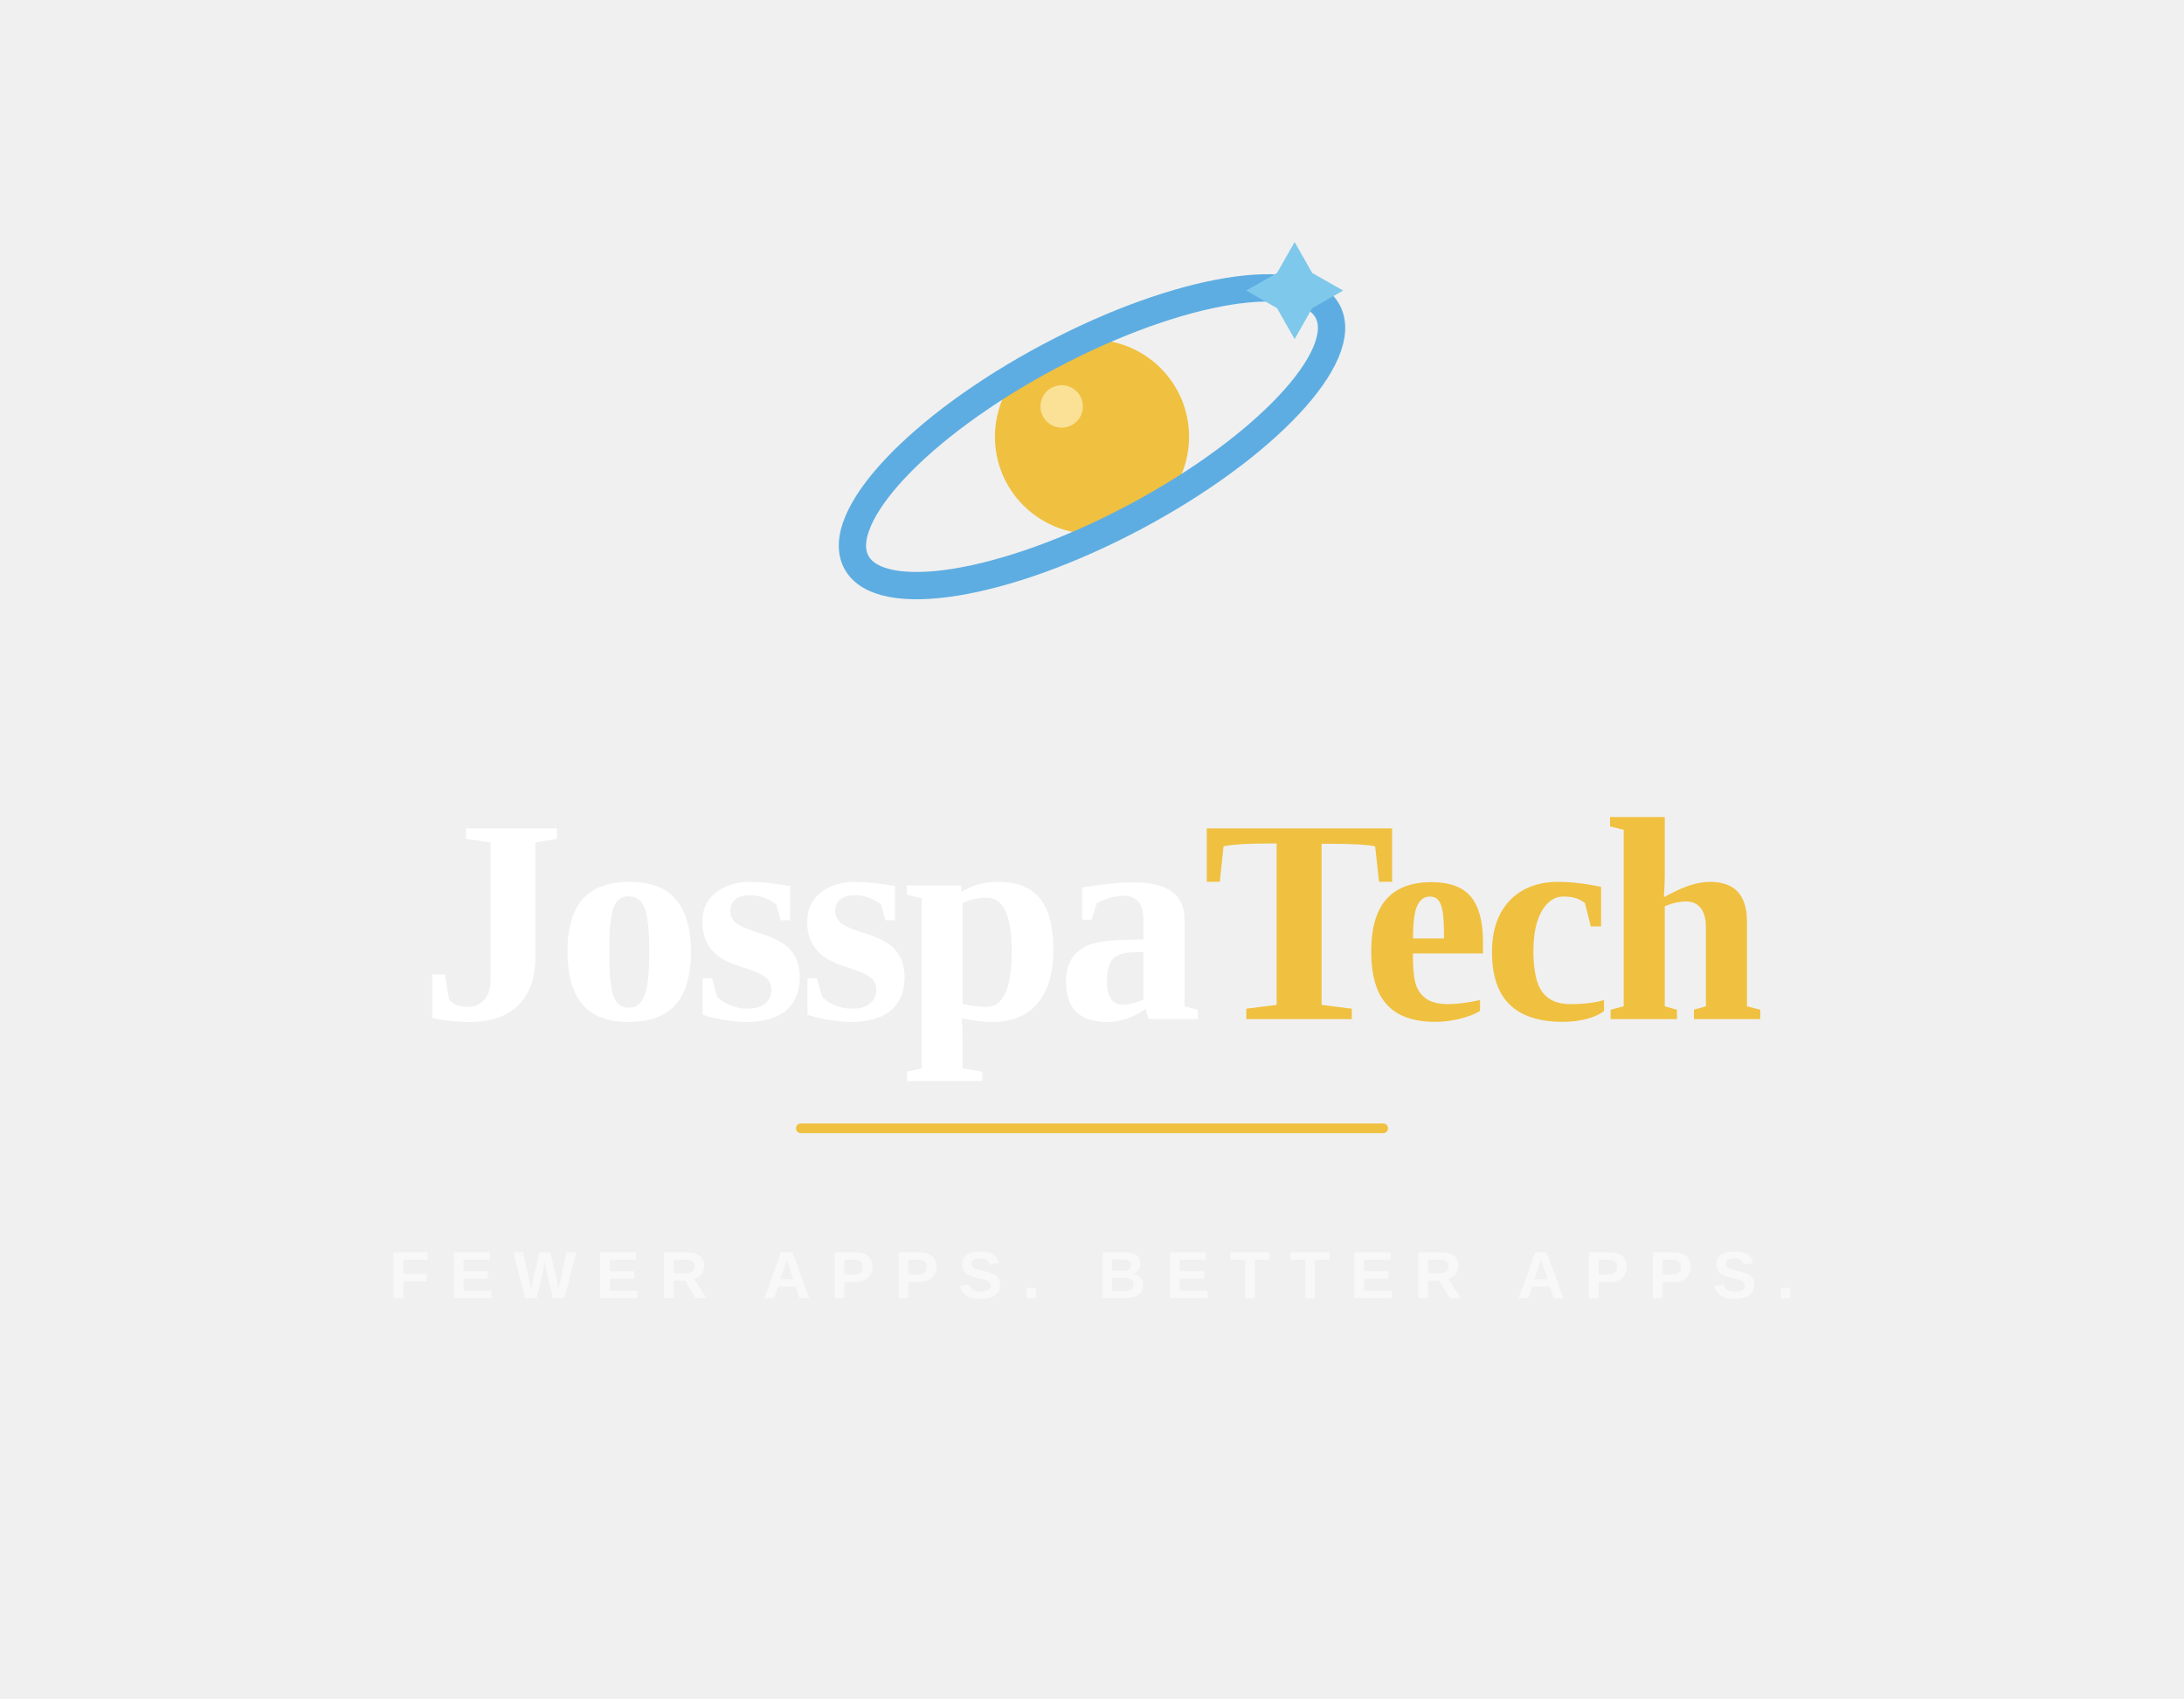
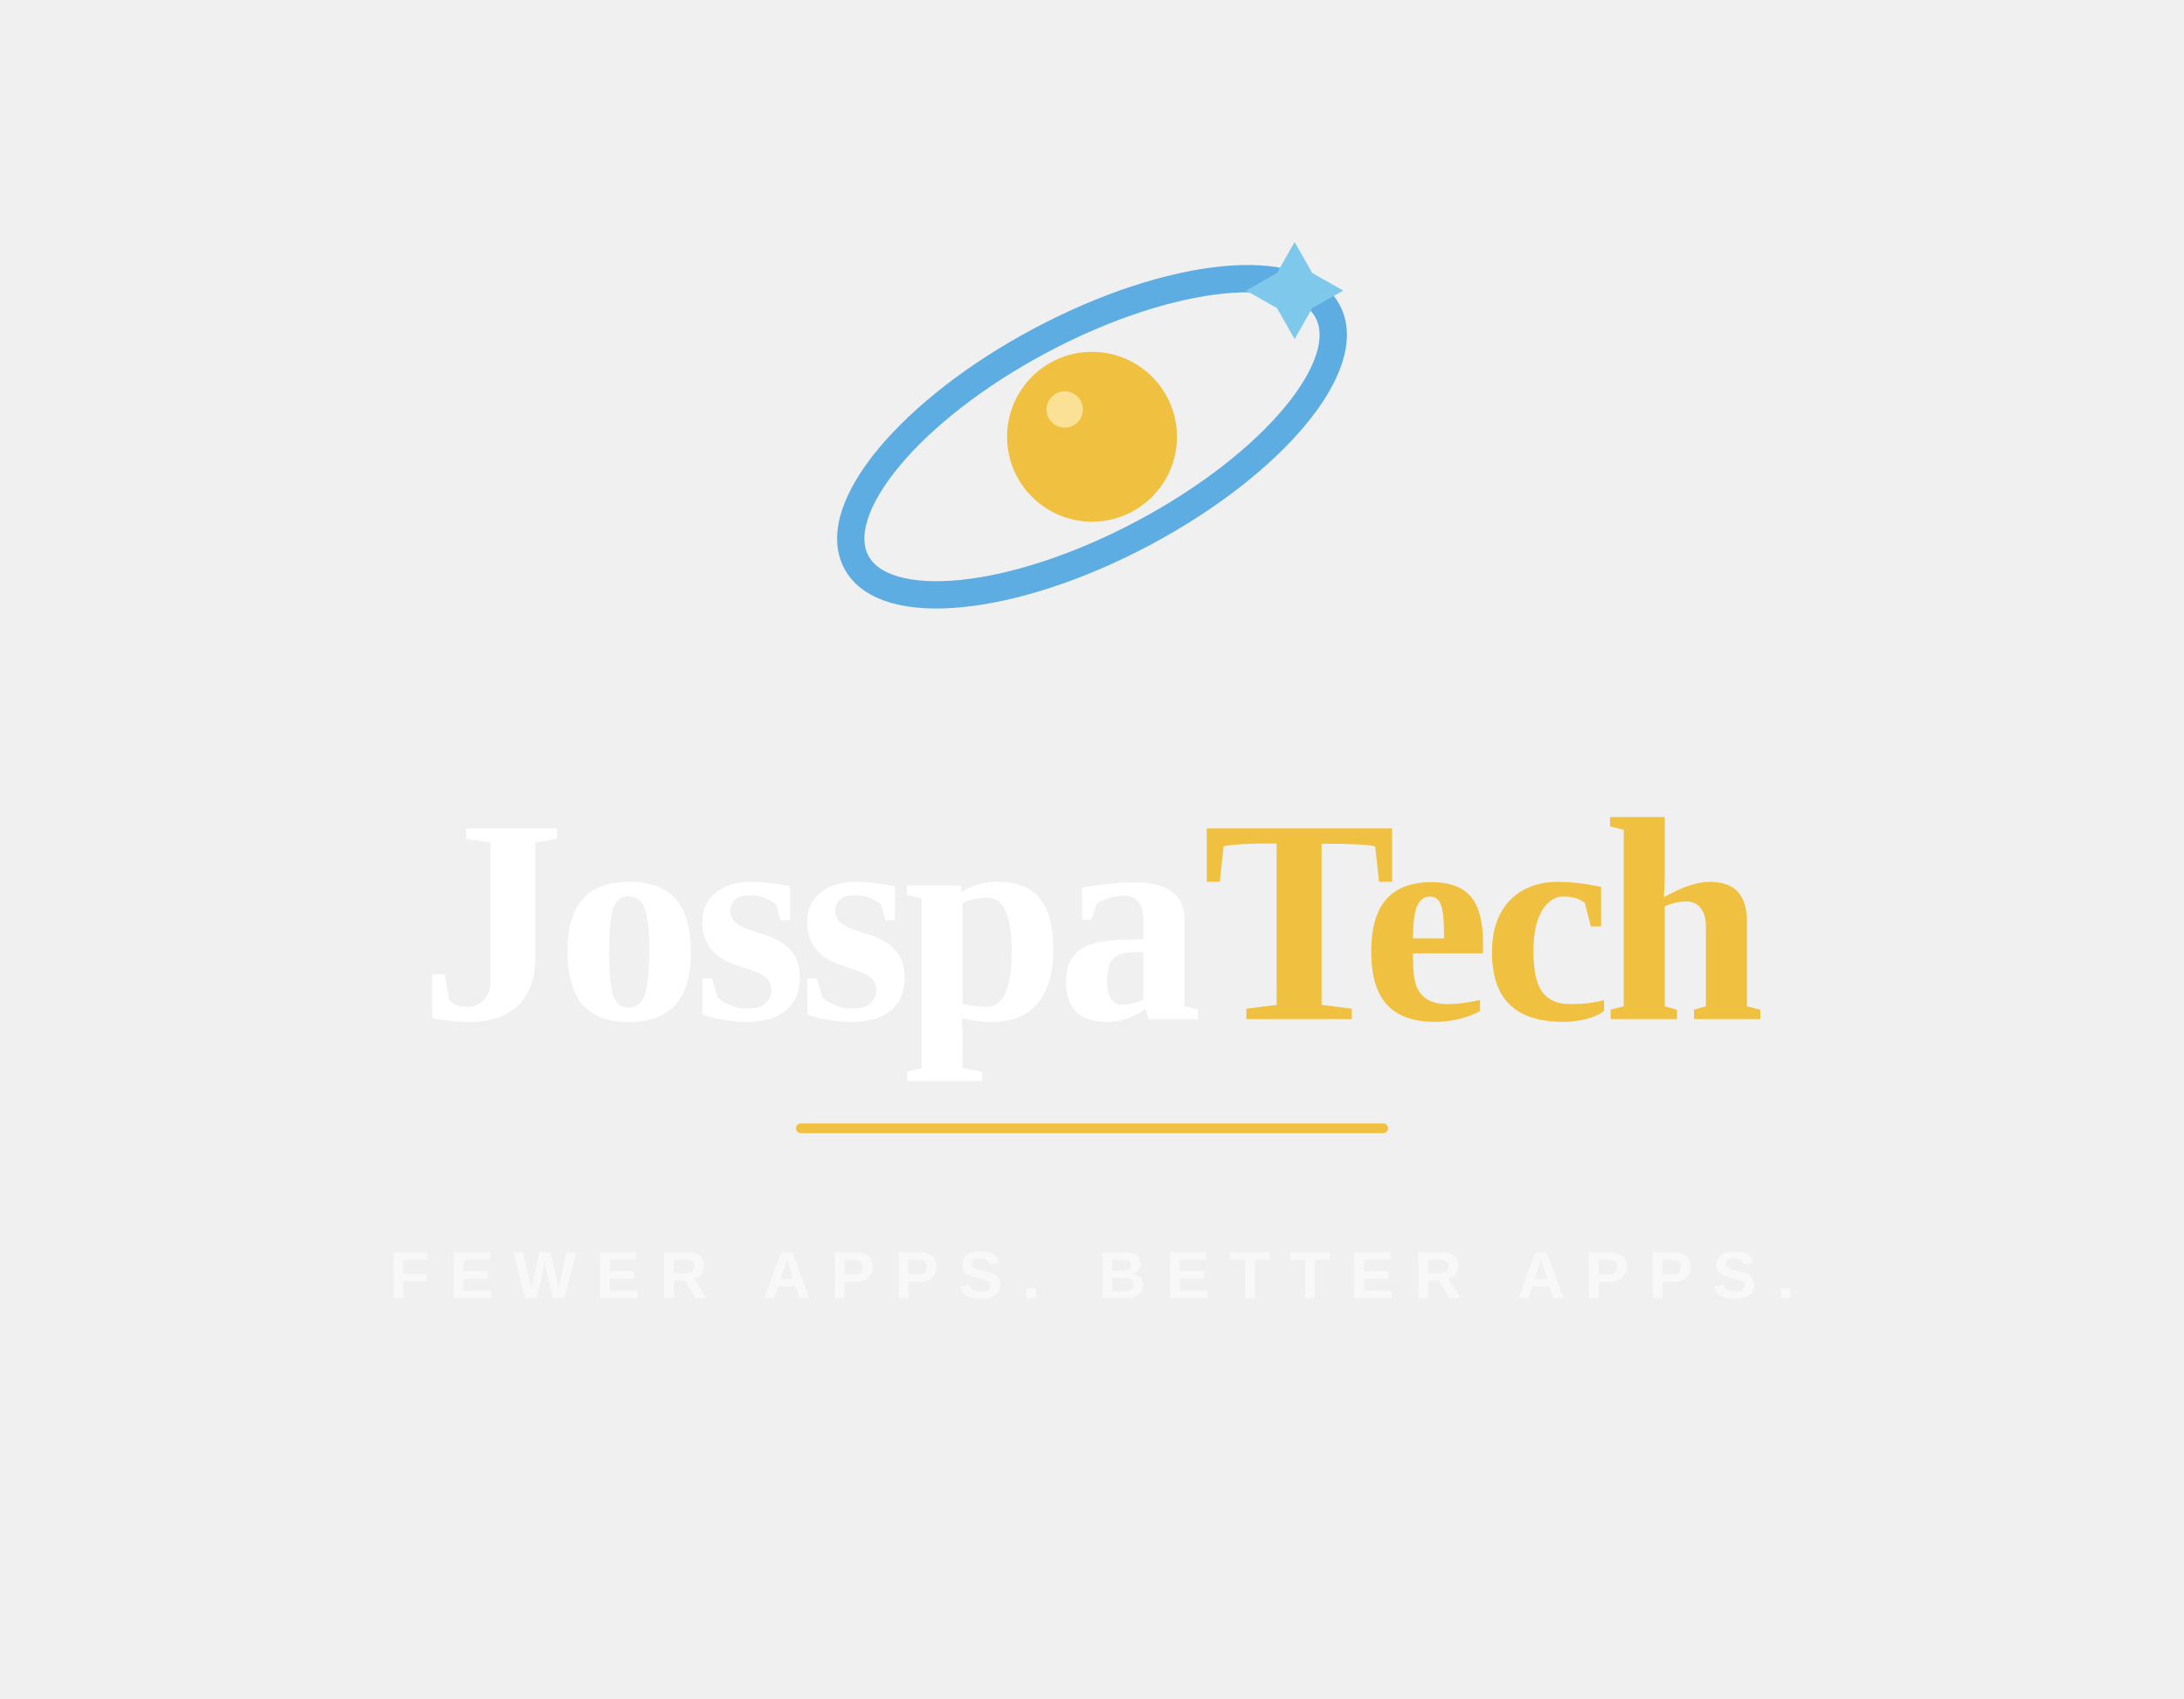
<svg xmlns="http://www.w3.org/2000/svg" viewBox="0 0 360 280" role="img" aria-label="JosspaTech">
  <g transform="translate(116 8)">
-     <circle cx="64" cy="64" r="16" fill="#F0C040" />
-     <circle cx="59" cy="59" r="3.5" fill="#FFF3C4" opacity="0.65" />
-     <ellipse cx="64" cy="64" rx="44" ry="15" fill="none" stroke="#5DADE2" stroke-width="4.5" transform="rotate(-28 64 64)" />
+     <circle cx="64" cy="64" r="14" fill="#F0C040" />
+     <circle cx="59.5" cy="59.5" r="3" fill="#FFF3C4" opacity="0.65" />
+     <ellipse cx="64" cy="64" rx="44" ry="18" fill="none" stroke="#5DADE2" stroke-width="4.5" transform="rotate(-28 64 64)" />
    <path d="M97.4,31.9 100.3,37.0 105.4,39.9 100.3,42.8 97.4,47.9 94.5,42.8 89.4,39.9 94.5,37.0 Z" fill="#7EC8EB" />
  </g>
  <text x="180" y="168" text-anchor="middle" font-family="Georgia, 'Times New Roman', Times, serif" font-size="48" font-weight="700" letter-spacing="-1.4" fill="#FFFFFF">Josspa<tspan fill="#F0C040">Tech</tspan>
  </text>
  <line x1="132" y1="186" x2="228" y2="186" stroke="#F0C040" stroke-width="1.6" stroke-linecap="round" />
  <text x="180" y="214" text-anchor="middle" font-family="Manrope, 'Segoe UI', Arial, sans-serif" font-size="11" font-weight="700" letter-spacing="3.2" fill="rgba(255,255,255,0.55)">FEWER APPS. BETTER APPS.</text>
</svg>
